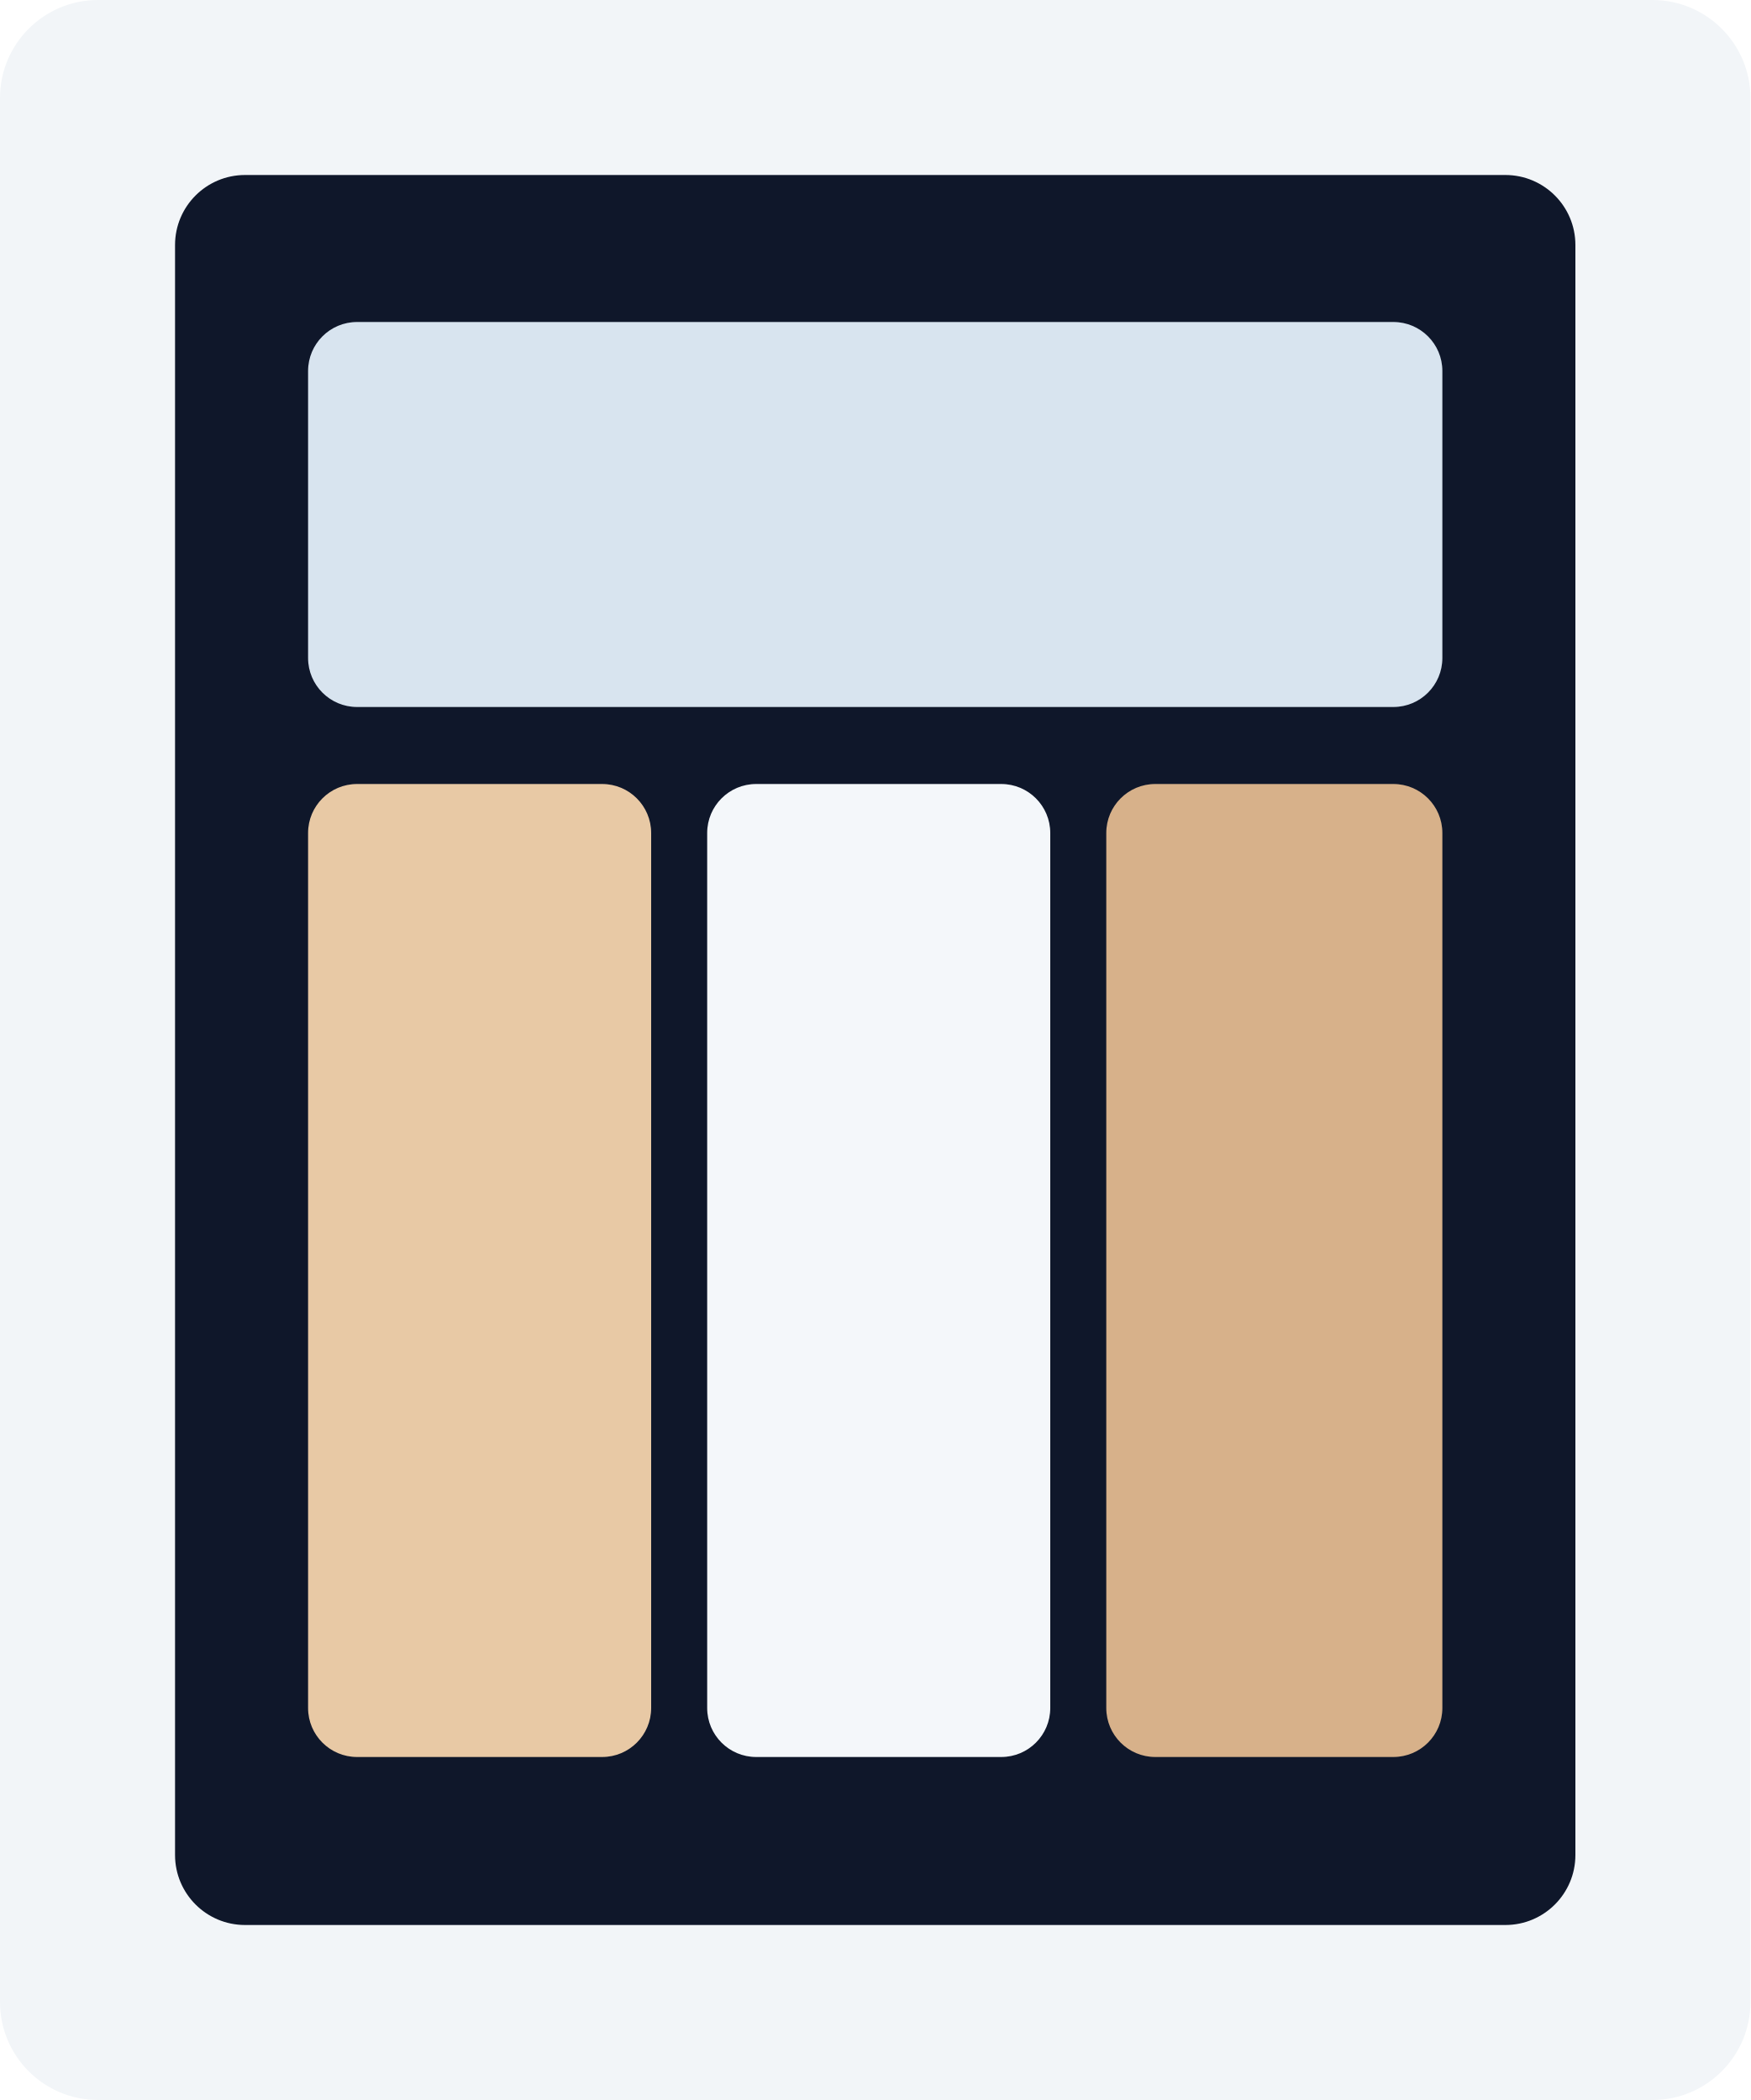
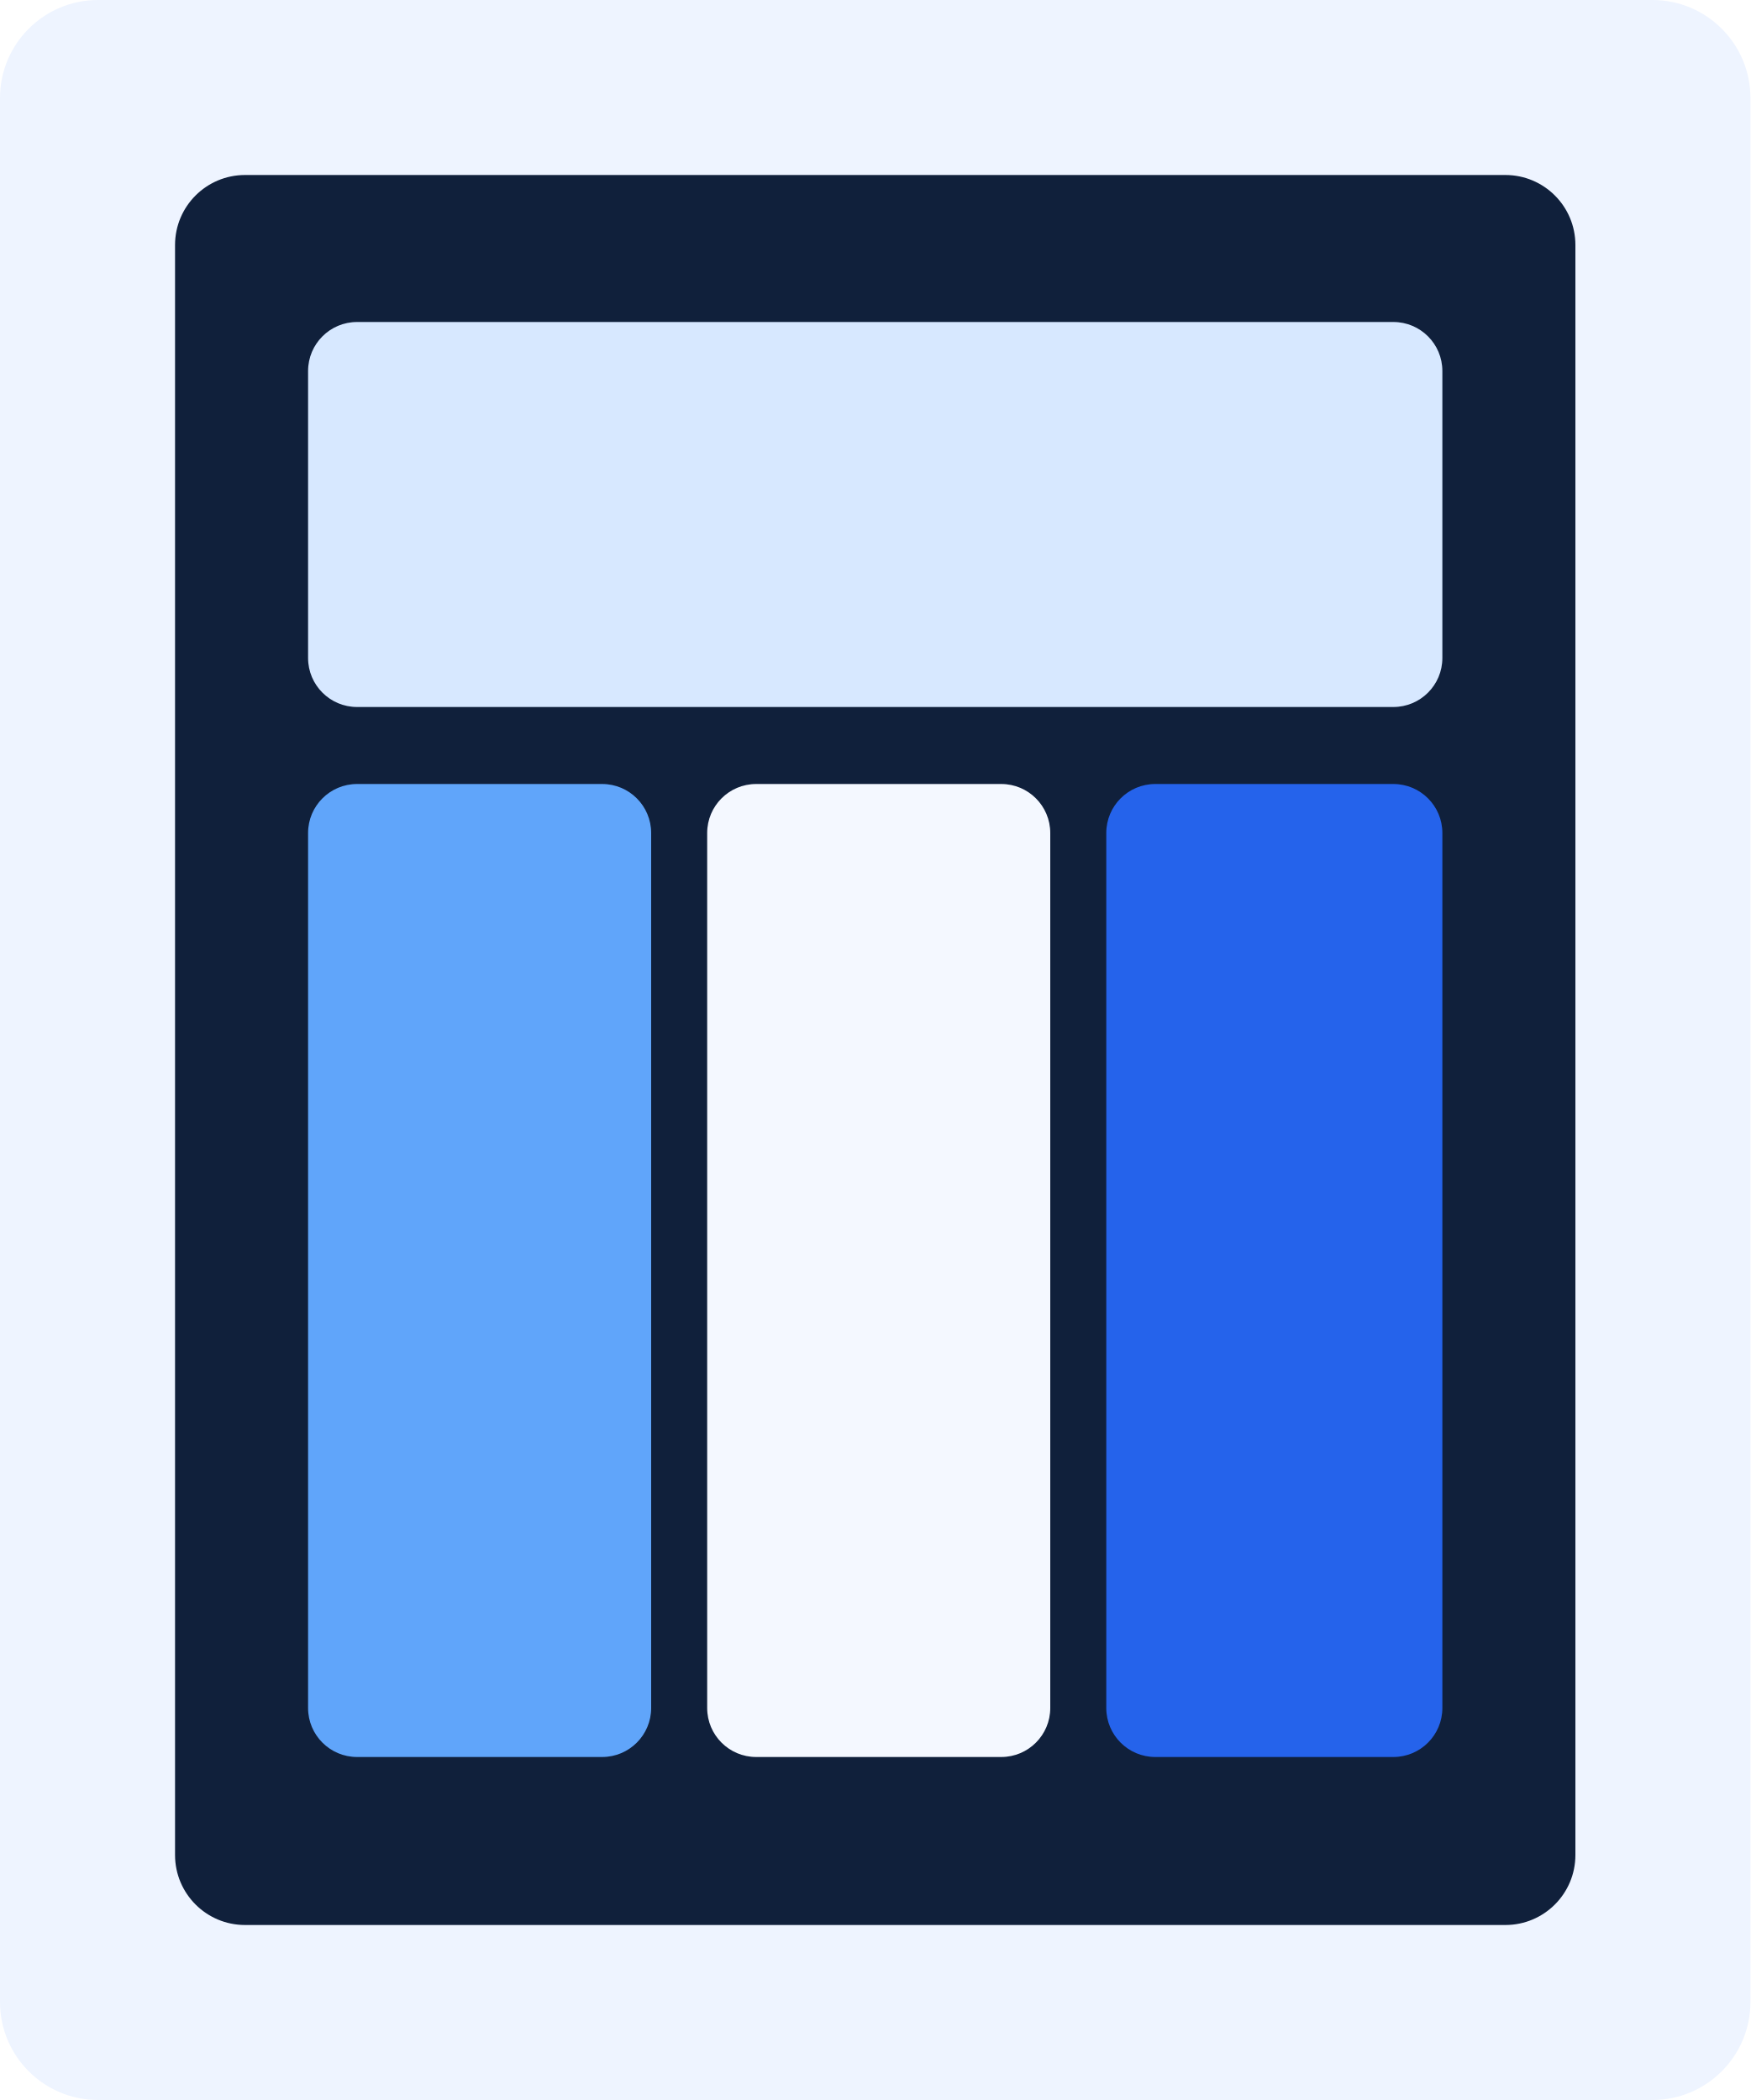
<svg xmlns="http://www.w3.org/2000/svg" width="1000" height="1200" viewBox="0 0 1000 1200" fill="none">
-   <rect width="1000" height="1200" rx="56" fill="#F2F5F8" />
-   <rect x="100" y="100" width="800" height="1000" rx="40" fill="#0F172A" />
-   <rect x="176" y="184" width="648" height="220" rx="28" fill="#D8E4EF" />
-   <rect x="176" y="448" width="196" height="556" rx="28" fill="#E8C9A5" />
-   <rect x="404" y="448" width="196" height="556" rx="28" fill="#F4F7FA" />
-   <rect x="632" y="448" width="192" height="556" rx="28" fill="#D7B18A" />
+   <rect width="1000" height="1200" rx="56" fill="#EEF4FF" />
+   <rect x="100" y="100" width="800" height="1000" rx="40" fill="#10203B" />
+   <rect x="176" y="184" width="648" height="220" rx="28" fill="#D7E8FF" />
+   <rect x="176" y="448" width="196" height="556" rx="28" fill="#60A5FA" />
+   <rect x="404" y="448" width="196" height="556" rx="28" fill="#F4F8FF" />
+   <rect x="632" y="448" width="192" height="556" rx="28" fill="#2563EB" />
</svg>
